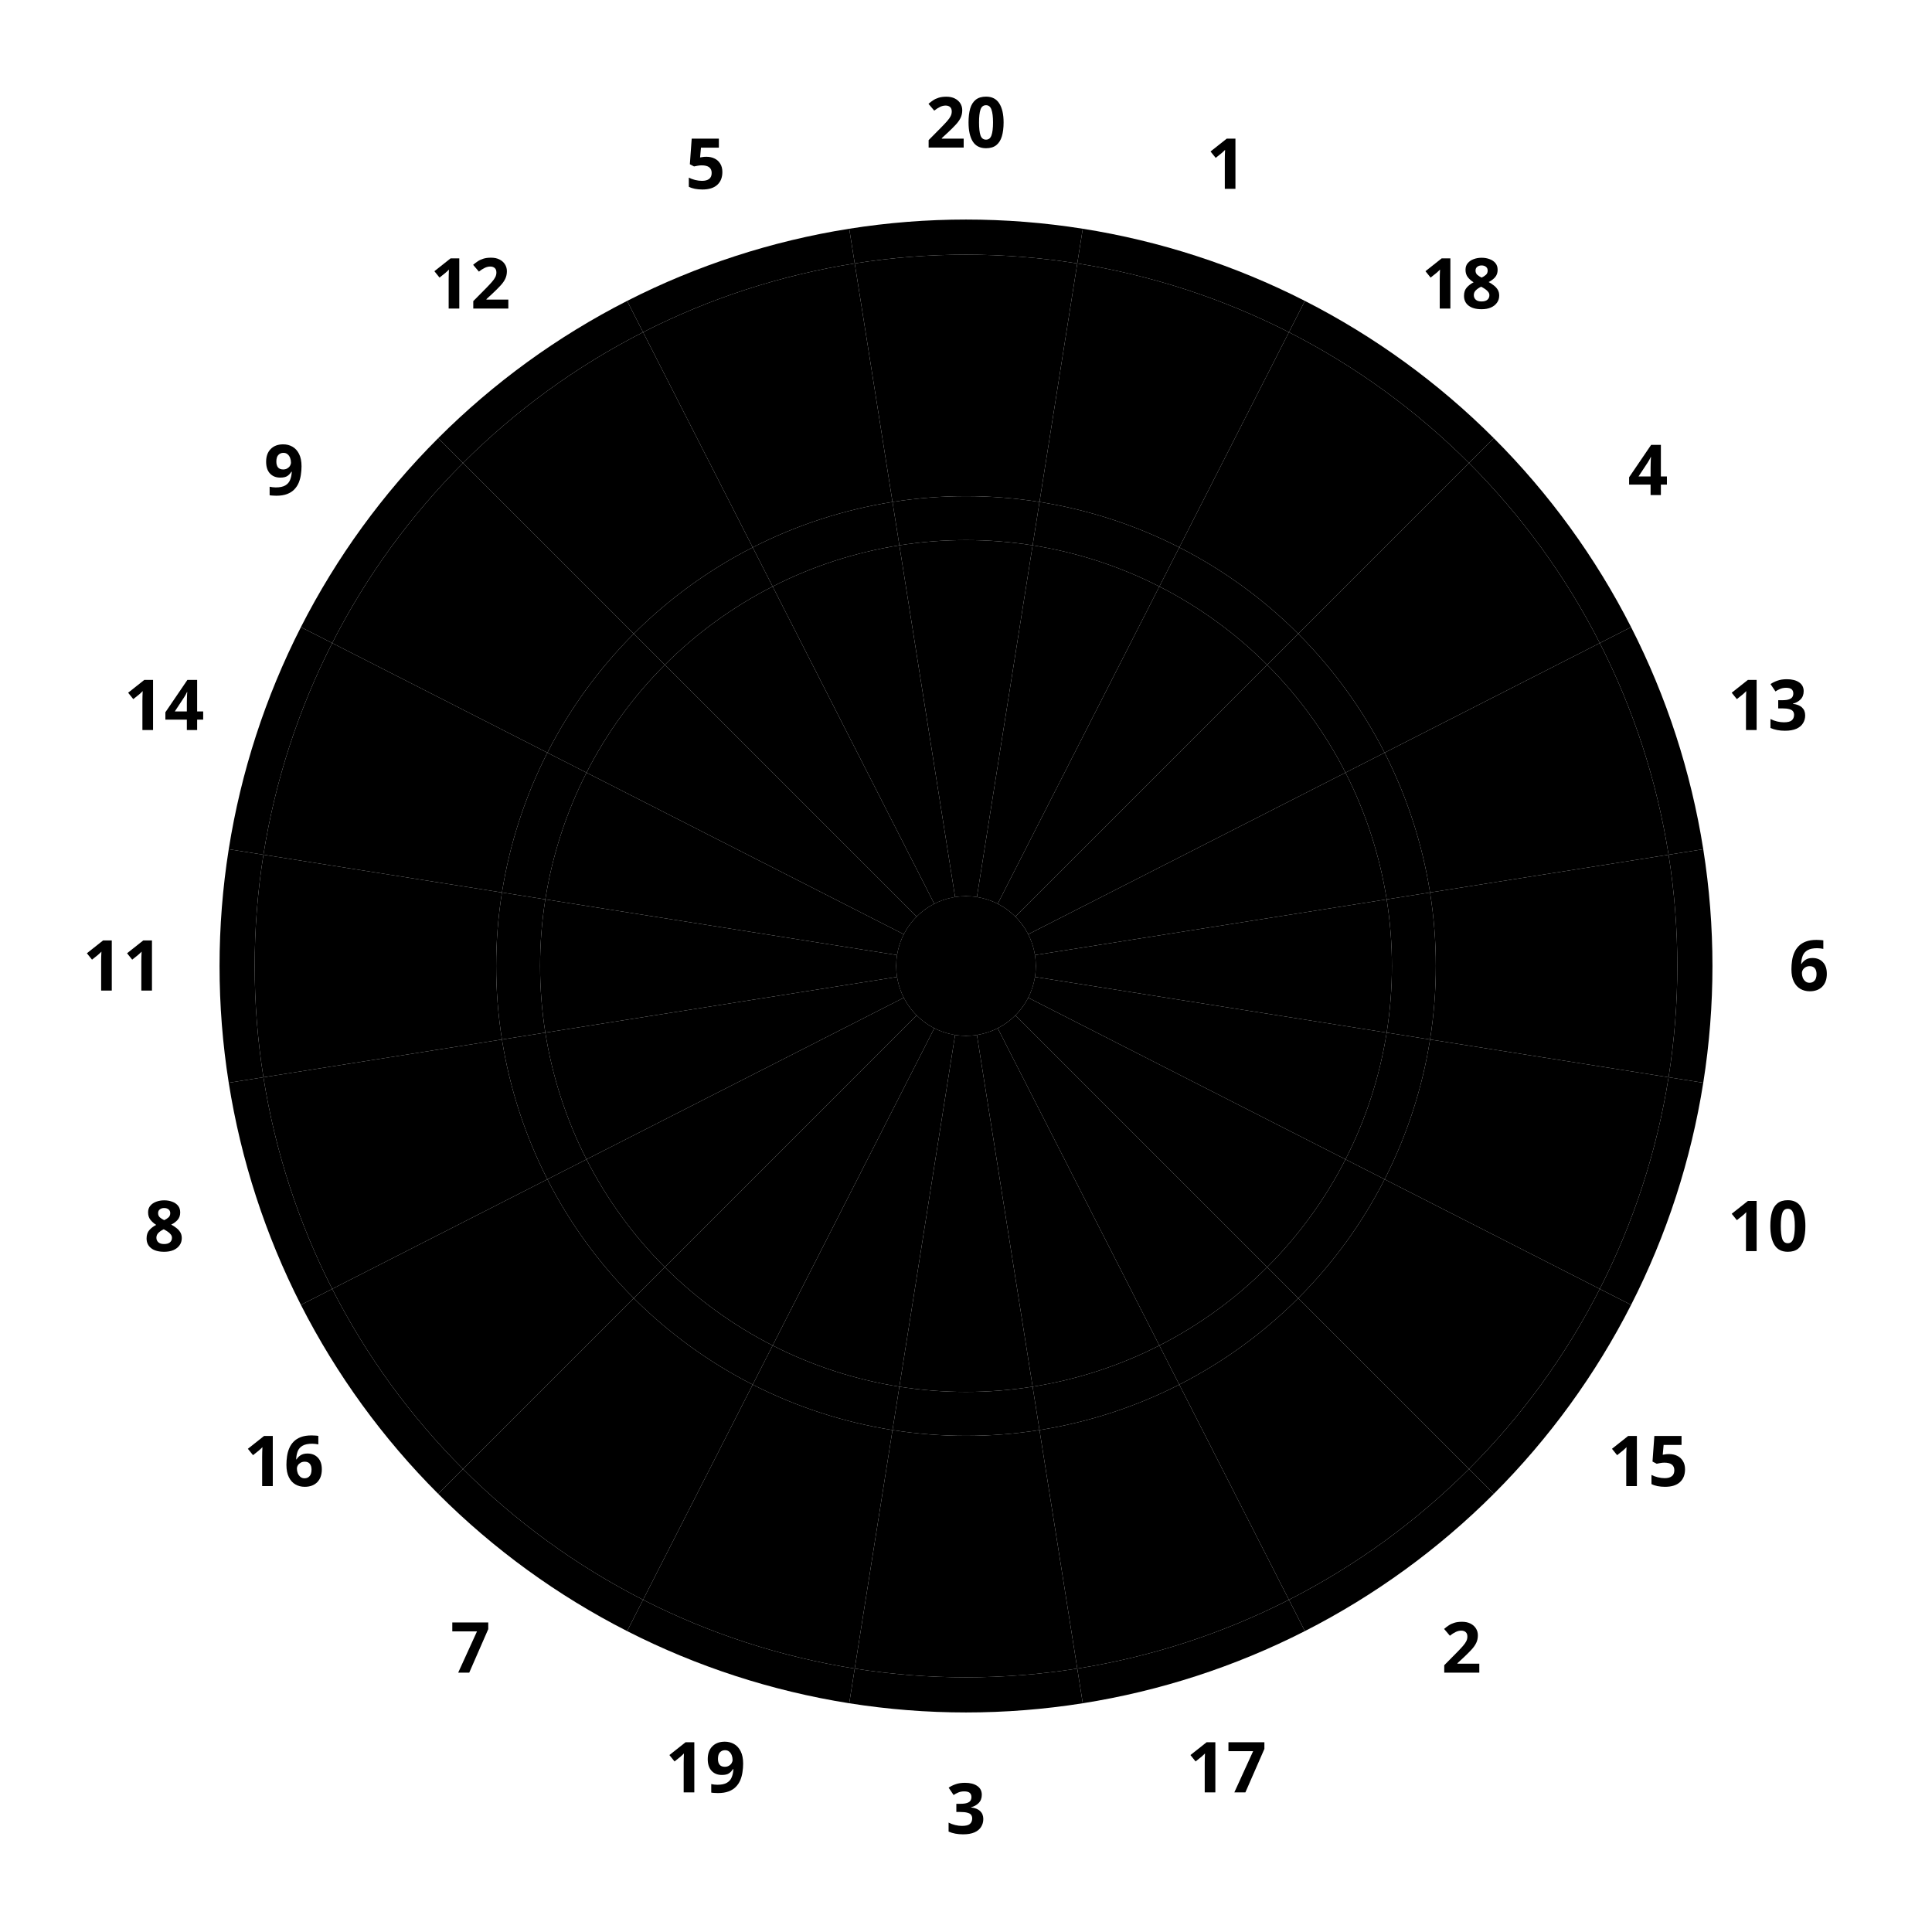
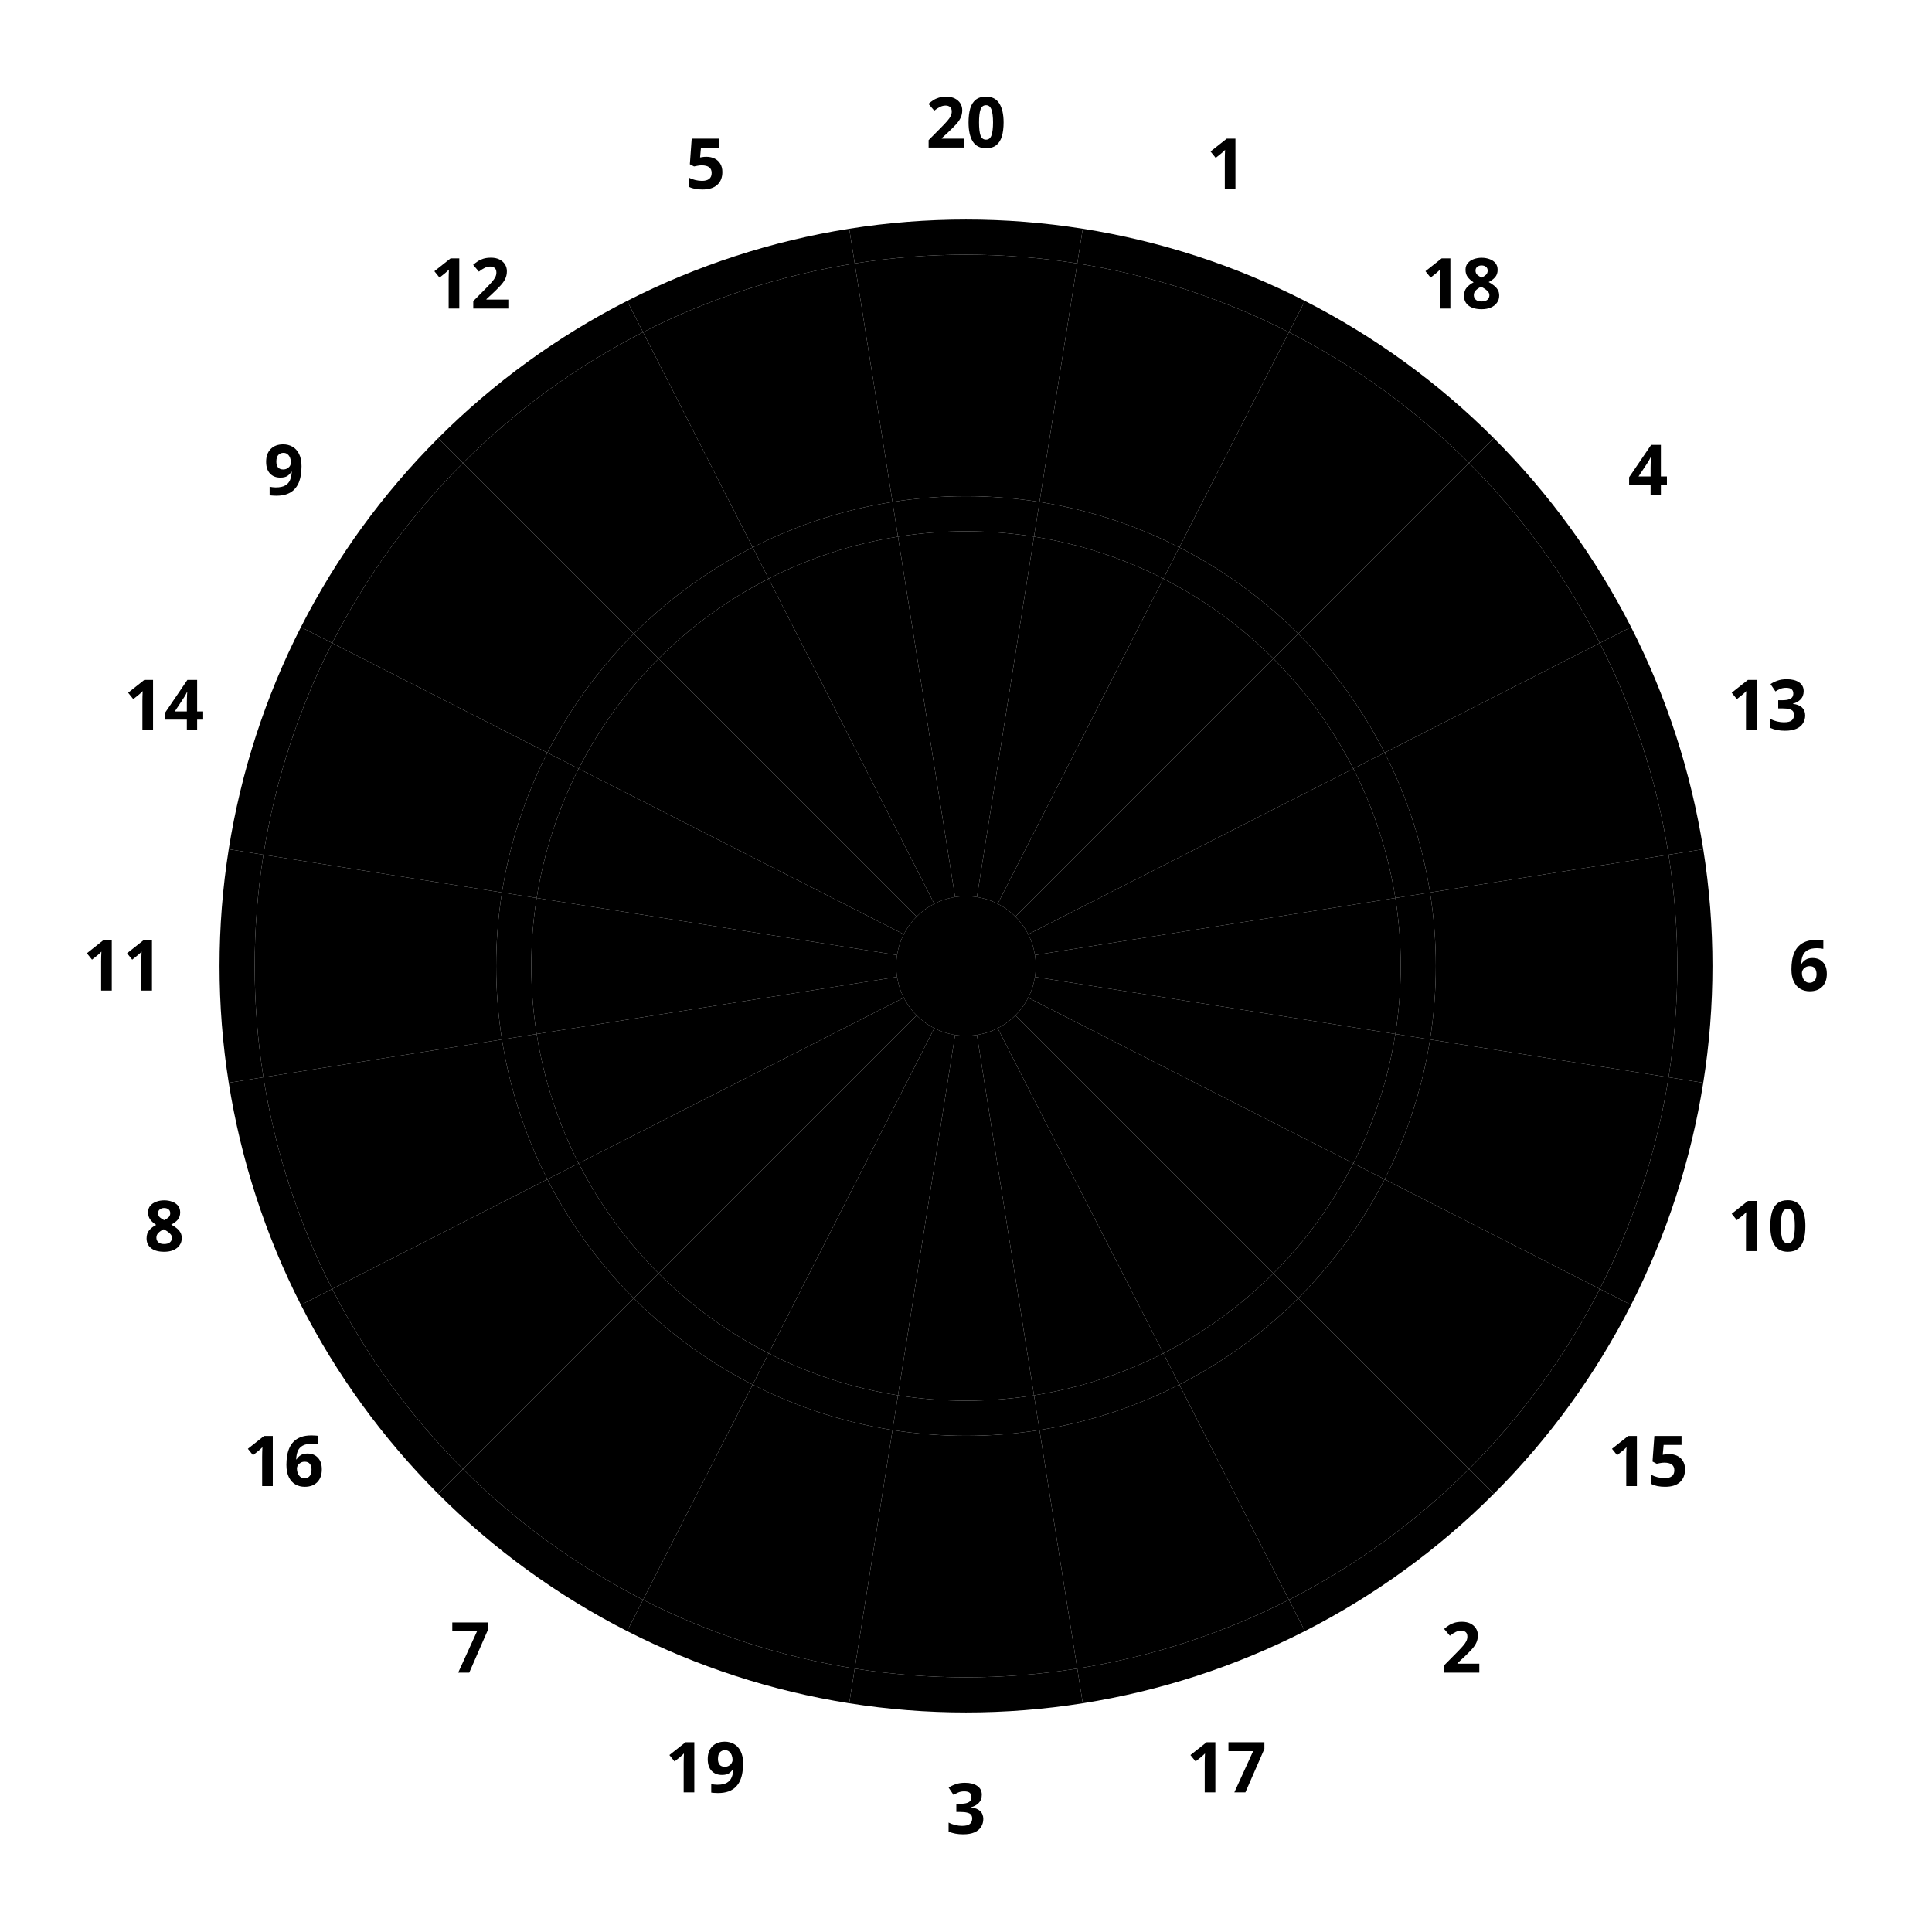
<svg width="1em" height="1em" viewBox="-220,-220,440,440" style="max-width: 100%; height: auto; display: block; margin: auto">
  <g class="dartboard-group">
    <g class="segment dark" id="twenty">
      <path d="M-25.342,-160.006A162,162,0,0,1,25.342,-160.006L16.738,-105.683A107,107,0,0,0,-16.738,-105.683Z" class="single big" />
-       <path d="M-15.174,-95.806A97,97,0,0,1,15.174,-95.806L2.487,-15.704A15.9,15.9,0,0,0,-2.487,-15.704Z" class="single small" />
-       <path d="M-16.738,-105.683A107,107,0,0,1,16.738,-105.683L15.174,-95.806A97,97,0,0,0,-15.174,-95.806Z" class="multiplier treble" />
+       <path d="M-15.487,-97.781A99,99,0,0,1,15.487,-97.781L2.487,-15.704A15.9,15.9,0,0,0,-2.487,-15.704Z" class="single small" />
+       <path d="M-16.738,-105.683A107,107,0,0,1,16.738,-105.683L15.487,-97.781A99,99,0,0,0,-15.487,-97.781Z" class="multiplier treble" />
      <path d="M-26.594,-167.907A170,170,0,0,1,26.594,-167.907L25.342,-160.006A162,162,0,0,0,-25.342,-160.006Z" class="multiplier double" />
      <text x="0" y="-192" dy="0.35em" text-anchor="middle" font-size="16px" font-weight="bold" font-family="sans-serif">
        20
      </text>
    </g>
    <g class="segment light" id="one">
      <path d="M25.342,-160.006A162,162,0,0,1,73.546,-144.343L48.577,-95.338A107,107,0,0,0,16.738,-105.683Z" class="single big" />
-       <path d="M15.174,-95.806A97,97,0,0,1,44.037,-86.428L7.218,-14.167A15.9,15.9,0,0,0,2.487,-15.704Z" class="single small" />
-       <path d="M16.738,-105.683A107,107,0,0,1,48.577,-95.338L44.037,-86.428A97,97,0,0,0,15.174,-95.806Z" class="multiplier treble" />
+       <path d="M15.487,-97.781A99,99,0,0,1,44.945,-88.21L7.218,-14.167A15.9,15.9,0,0,0,2.487,-15.704Z" class="single small" />
+       <path d="M16.738,-105.683A107,107,0,0,1,48.577,-95.338L44.945,-88.21A99,99,0,0,0,15.487,-97.781Z" class="multiplier treble" />
      <path d="M26.594,-167.907A170,170,0,0,1,77.178,-151.471L73.546,-144.343A162,162,0,0,0,25.342,-160.006Z" class="multiplier double" />
      <text x="59.331" y="-182.603" dy="0.35em" text-anchor="middle" font-size="16px" font-weight="bold" font-family="sans-serif">
        1
      </text>
    </g>
    <g class="segment dark" id="eighteen">
      <path d="M73.546,-144.343A162,162,0,0,1,114.551,-114.551L75.66,-75.66A107,107,0,0,0,48.577,-95.338Z" class="single big" />
-       <path d="M44.037,-86.428A97,97,0,0,1,68.589,-68.589L11.243,-11.243A15.9,15.9,0,0,0,7.218,-14.167Z" class="single small" />
-       <path d="M48.577,-95.338A107,107,0,0,1,75.66,-75.66L68.589,-68.589A97,97,0,0,0,44.037,-86.428Z" class="multiplier treble" />
+       <path d="M44.945,-88.21A99,99,0,0,1,70.004,-70.004L11.243,-11.243A15.9,15.9,0,0,0,7.218,-14.167Z" class="single small" />
+       <path d="M48.577,-95.338A107,107,0,0,1,75.66,-75.66L70.004,-70.004A99,99,0,0,0,44.945,-88.21Z" class="multiplier treble" />
      <path d="M77.178,-151.471A170,170,0,0,1,120.208,-120.208L114.551,-114.551A162,162,0,0,0,73.546,-144.343Z" class="multiplier double" />
      <text x="112.855" y="-155.331" dy="0.35em" text-anchor="middle" font-size="16px" font-weight="bold" font-family="sans-serif">
        18
      </text>
    </g>
    <g class="segment light" id="four">
      <path d="M114.551,-114.551A162,162,0,0,1,144.343,-73.546L95.338,-48.577A107,107,0,0,0,75.66,-75.66Z" class="single big" />
-       <path d="M68.589,-68.589A97,97,0,0,1,86.428,-44.037L14.167,-7.218A15.9,15.9,0,0,0,11.243,-11.243Z" class="single small" />
-       <path d="M75.66,-75.66A107,107,0,0,1,95.338,-48.577L86.428,-44.037A97,97,0,0,0,68.589,-68.589Z" class="multiplier treble" />
+       <path d="M70.004,-70.004A99,99,0,0,1,88.21,-44.945L14.167,-7.218A15.9,15.9,0,0,0,11.243,-11.243Z" class="single small" />
+       <path d="M75.66,-75.66A107,107,0,0,1,95.338,-48.577L88.21,-44.945A99,99,0,0,0,70.004,-70.004Z" class="multiplier treble" />
      <path d="M120.208,-120.208A170,170,0,0,1,151.471,-77.178L144.343,-73.546A162,162,0,0,0,114.551,-114.551Z" class="multiplier double" />
      <text x="155.331" y="-112.855" dy="0.35em" text-anchor="middle" font-size="16px" font-weight="bold" font-family="sans-serif">
        4
      </text>
    </g>
    <g class="segment dark" id="thirteen">
      <path d="M144.343,-73.546A162,162,0,0,1,160.006,-25.342L105.683,-16.738A107,107,0,0,0,95.338,-48.577Z" class="single big" />
-       <path d="M86.428,-44.037A97,97,0,0,1,95.806,-15.174L15.704,-2.487A15.9,15.9,0,0,0,14.167,-7.218Z" class="single small" />
-       <path d="M95.338,-48.577A107,107,0,0,1,105.683,-16.738L95.806,-15.174A97,97,0,0,0,86.428,-44.037Z" class="multiplier treble" />
+       <path d="M88.21,-44.945A99,99,0,0,1,97.781,-15.487L15.704,-2.487A15.9,15.9,0,0,0,14.167,-7.218Z" class="single small" />
+       <path d="M95.338,-48.577A107,107,0,0,1,105.683,-16.738L97.781,-15.487A99,99,0,0,0,88.21,-44.945Z" class="multiplier treble" />
      <path d="M151.471,-77.178A170,170,0,0,1,167.907,-26.594L160.006,-25.342A162,162,0,0,0,144.343,-73.546Z" class="multiplier double" />
      <text x="182.603" y="-59.331" dy="0.35em" text-anchor="middle" font-size="16px" font-weight="bold" font-family="sans-serif">
        13
      </text>
    </g>
    <g class="segment light" id="six">
      <path d="M160.006,-25.342A162,162,0,0,1,160.006,25.342L105.683,16.738A107,107,0,0,0,105.683,-16.738Z" class="single big" />
-       <path d="M95.806,-15.174A97,97,0,0,1,95.806,15.174L15.704,2.487A15.9,15.9,0,0,0,15.704,-2.487Z" class="single small" />
-       <path d="M105.683,-16.738A107,107,0,0,1,105.683,16.738L95.806,15.174A97,97,0,0,0,95.806,-15.174Z" class="multiplier treble" />
+       <path d="M97.781,-15.487A99,99,0,0,1,97.781,15.487L15.704,2.487A15.9,15.9,0,0,0,15.704,-2.487Z" class="single small" />
+       <path d="M105.683,-16.738A107,107,0,0,1,105.683,16.738L97.781,15.487A99,99,0,0,0,97.781,-15.487Z" class="multiplier treble" />
      <path d="M167.907,-26.594A170,170,0,0,1,167.907,26.594L160.006,25.342A162,162,0,0,0,160.006,-25.342Z" class="multiplier double" />
      <text x="192" y="-1.175660927181459e-14" dy="0.35em" text-anchor="middle" font-size="16px" font-weight="bold" font-family="sans-serif">
        6
      </text>
    </g>
    <g class="segment dark" id="ten">
      <path d="M160.006,25.342A162,162,0,0,1,144.343,73.546L95.338,48.577A107,107,0,0,0,105.683,16.738Z" class="single big" />
-       <path d="M95.806,15.174A97,97,0,0,1,86.428,44.037L14.167,7.218A15.9,15.9,0,0,0,15.704,2.487Z" class="single small" />
-       <path d="M105.683,16.738A107,107,0,0,1,95.338,48.577L86.428,44.037A97,97,0,0,0,95.806,15.174Z" class="multiplier treble" />
+       <path d="M97.781,15.487A99,99,0,0,1,88.21,44.945L14.167,7.218A15.9,15.9,0,0,0,15.704,2.487Z" class="single small" />
+       <path d="M105.683,16.738A107,107,0,0,1,95.338,48.577L88.21,44.945A99,99,0,0,0,97.781,15.487Z" class="multiplier treble" />
      <path d="M167.907,26.594A170,170,0,0,1,151.471,77.178L144.343,73.546A162,162,0,0,0,160.006,25.342Z" class="multiplier double" />
      <text x="182.603" y="59.331" dy="0.35em" text-anchor="middle" font-size="16px" font-weight="bold" font-family="sans-serif">
        10
      </text>
    </g>
    <g class="segment light" id="fifteen">
      <path d="M144.343,73.546A162,162,0,0,1,114.551,114.551L75.66,75.66A107,107,0,0,0,95.338,48.577Z" class="single big" />
-       <path d="M86.428,44.037A97,97,0,0,1,68.589,68.589L11.243,11.243A15.9,15.9,0,0,0,14.167,7.218Z" class="single small" />
-       <path d="M95.338,48.577A107,107,0,0,1,75.66,75.66L68.589,68.589A97,97,0,0,0,86.428,44.037Z" class="multiplier treble" />
+       <path d="M88.21,44.945A99,99,0,0,1,70.004,70.004L11.243,11.243A15.9,15.9,0,0,0,14.167,7.218Z" class="single small" />
+       <path d="M95.338,48.577A107,107,0,0,1,75.66,75.66L70.004,70.004A99,99,0,0,0,88.21,44.945Z" class="multiplier treble" />
      <path d="M151.471,77.178A170,170,0,0,1,120.208,120.208L114.551,114.551A162,162,0,0,0,144.343,73.546Z" class="multiplier double" />
      <text x="155.331" y="112.855" dy="0.35em" text-anchor="middle" font-size="16px" font-weight="bold" font-family="sans-serif">
        15
      </text>
    </g>
    <g class="segment dark" id="two">
      <path d="M114.551,114.551A162,162,0,0,1,73.546,144.343L48.577,95.338A107,107,0,0,0,75.66,75.66Z" class="single big" />
-       <path d="M68.589,68.589A97,97,0,0,1,44.037,86.428L7.218,14.167A15.9,15.9,0,0,0,11.243,11.243Z" class="single small" />
-       <path d="M75.66,75.66A107,107,0,0,1,48.577,95.338L44.037,86.428A97,97,0,0,0,68.589,68.589Z" class="multiplier treble" />
+       <path d="M70.004,70.004A99,99,0,0,1,44.945,88.21L7.218,14.167A15.9,15.9,0,0,0,11.243,11.243Z" class="single small" />
+       <path d="M75.66,75.66A107,107,0,0,1,48.577,95.338L44.945,88.21A99,99,0,0,0,70.004,70.004Z" class="multiplier treble" />
      <path d="M120.208,120.208A170,170,0,0,1,77.178,151.471L73.546,144.343A162,162,0,0,0,114.551,114.551Z" class="multiplier double" />
      <text x="112.855" y="155.331" dy="0.35em" text-anchor="middle" font-size="16px" font-weight="bold" font-family="sans-serif">
        2
      </text>
    </g>
    <g class="segment light" id="seventeen">
      <path d="M73.546,144.343A162,162,0,0,1,25.342,160.006L16.738,105.683A107,107,0,0,0,48.577,95.338Z" class="single big" />
-       <path d="M44.037,86.428A97,97,0,0,1,15.174,95.806L2.487,15.704A15.9,15.9,0,0,0,7.218,14.167Z" class="single small" />
-       <path d="M48.577,95.338A107,107,0,0,1,16.738,105.683L15.174,95.806A97,97,0,0,0,44.037,86.428Z" class="multiplier treble" />
+       <path d="M44.945,88.21A99,99,0,0,1,15.487,97.781L2.487,15.704A15.9,15.9,0,0,0,7.218,14.167Z" class="single small" />
+       <path d="M48.577,95.338A107,107,0,0,1,16.738,105.683L15.487,97.781A99,99,0,0,0,44.945,88.21Z" class="multiplier treble" />
      <path d="M77.178,151.471A170,170,0,0,1,26.594,167.907L25.342,160.006A162,162,0,0,0,73.546,144.343Z" class="multiplier double" />
      <text x="59.331" y="182.603" dy="0.35em" text-anchor="middle" font-size="16px" font-weight="bold" font-family="sans-serif">
        17
      </text>
    </g>
    <g class="segment dark" id="three">
      <path d="M25.342,160.006A162,162,0,0,1,-25.342,160.006L-16.738,105.683A107,107,0,0,0,16.738,105.683Z" class="single big" />
-       <path d="M15.174,95.806A97,97,0,0,1,-15.174,95.806L-2.487,15.704A15.9,15.9,0,0,0,2.487,15.704Z" class="single small" />
-       <path d="M16.738,105.683A107,107,0,0,1,-16.738,105.683L-15.174,95.806A97,97,0,0,0,15.174,95.806Z" class="multiplier treble" />
+       <path d="M15.487,97.781A99,99,0,0,1,-15.487,97.781L-2.487,15.704A15.9,15.9,0,0,0,2.487,15.704Z" class="single small" />
+       <path d="M16.738,105.683A107,107,0,0,1,-16.738,105.683L-15.487,97.781A99,99,0,0,0,15.487,97.781Z" class="multiplier treble" />
      <path d="M26.594,167.907A170,170,0,0,1,-26.594,167.907L-25.342,160.006A162,162,0,0,0,25.342,160.006Z" class="multiplier double" />
      <text x="2.351321854362918e-14" y="192" dy="0.35em" text-anchor="middle" font-size="16px" font-weight="bold" font-family="sans-serif">
        3
      </text>
    </g>
    <g class="segment light" id="nineteen">
      <path d="M-25.342,160.006A162,162,0,0,1,-73.546,144.343L-48.577,95.338A107,107,0,0,0,-16.738,105.683Z" class="single big" />
-       <path d="M-15.174,95.806A97,97,0,0,1,-44.037,86.428L-7.218,14.167A15.9,15.9,0,0,0,-2.487,15.704Z" class="single small" />
-       <path d="M-16.738,105.683A107,107,0,0,1,-48.577,95.338L-44.037,86.428A97,97,0,0,0,-15.174,95.806Z" class="multiplier treble" />
+       <path d="M-15.487,97.781A99,99,0,0,1,-44.945,88.21L-7.218,14.167A15.9,15.9,0,0,0,-2.487,15.704Z" class="single small" />
+       <path d="M-16.738,105.683A107,107,0,0,1,-48.577,95.338L-44.945,88.21A99,99,0,0,0,-15.487,97.781Z" class="multiplier treble" />
      <path d="M-26.594,167.907A170,170,0,0,1,-77.178,151.471L-73.546,144.343A162,162,0,0,0,-25.342,160.006Z" class="multiplier double" />
      <text x="-59.331" y="182.603" dy="0.35em" text-anchor="middle" font-size="16px" font-weight="bold" font-family="sans-serif">
        19
      </text>
    </g>
    <g class="segment dark" id="seven">
      <path d="M-73.546,144.343A162,162,0,0,1,-114.551,114.551L-75.66,75.66A107,107,0,0,0,-48.577,95.338Z" class="single big" />
-       <path d="M-44.037,86.428A97,97,0,0,1,-68.589,68.589L-11.243,11.243A15.9,15.9,0,0,0,-7.218,14.167Z" class="single small" />
-       <path d="M-48.577,95.338A107,107,0,0,1,-75.66,75.66L-68.589,68.589A97,97,0,0,0,-44.037,86.428Z" class="multiplier treble" />
+       <path d="M-44.945,88.21A99,99,0,0,1,-70.004,70.004L-11.243,11.243A15.9,15.9,0,0,0,-7.218,14.167Z" class="single small" />
+       <path d="M-48.577,95.338A107,107,0,0,1,-75.66,75.66L-70.004,70.004A99,99,0,0,0,-44.945,88.21Z" class="multiplier treble" />
      <path d="M-77.178,151.471A170,170,0,0,1,-120.208,120.208L-114.551,114.551A162,162,0,0,0,-73.546,144.343Z" class="multiplier double" />
      <text x="-112.855" y="155.331" dy="0.35em" text-anchor="middle" font-size="16px" font-weight="bold" font-family="sans-serif">
        7
      </text>
    </g>
    <g class="segment light" id="sixteen">
      <path d="M-114.551,114.551A162,162,0,0,1,-144.343,73.546L-95.338,48.577A107,107,0,0,0,-75.66,75.66Z" class="single big" />
-       <path d="M-68.589,68.589A97,97,0,0,1,-86.428,44.037L-14.167,7.218A15.9,15.9,0,0,0,-11.243,11.243Z" class="single small" />
-       <path d="M-75.66,75.66A107,107,0,0,1,-95.338,48.577L-86.428,44.037A97,97,0,0,0,-68.589,68.589Z" class="multiplier treble" />
+       <path d="M-70.004,70.004A99,99,0,0,1,-88.21,44.945L-14.167,7.218A15.9,15.9,0,0,0,-11.243,11.243Z" class="single small" />
+       <path d="M-75.66,75.66A107,107,0,0,1,-95.338,48.577L-88.21,44.945A99,99,0,0,0,-70.004,70.004Z" class="multiplier treble" />
      <path d="M-120.208,120.208A170,170,0,0,1,-151.471,77.178L-144.343,73.546A162,162,0,0,0,-114.551,114.551Z" class="multiplier double" />
      <text x="-155.331" y="112.855" dy="0.35em" text-anchor="middle" font-size="16px" font-weight="bold" font-family="sans-serif">
        16
      </text>
    </g>
    <g class="segment dark" id="eight">
      <path d="M-144.343,73.546A162,162,0,0,1,-160.006,25.342L-105.683,16.738A107,107,0,0,0,-95.338,48.577Z" class="single big" />
-       <path d="M-86.428,44.037A97,97,0,0,1,-95.806,15.174L-15.704,2.487A15.9,15.9,0,0,0,-14.167,7.218Z" class="single small" />
-       <path d="M-95.338,48.577A107,107,0,0,1,-105.683,16.738L-95.806,15.174A97,97,0,0,0,-86.428,44.037Z" class="multiplier treble" />
+       <path d="M-88.21,44.945A99,99,0,0,1,-97.781,15.487L-15.704,2.487A15.9,15.9,0,0,0,-14.167,7.218Z" class="single small" />
+       <path d="M-95.338,48.577A107,107,0,0,1,-105.683,16.738L-97.781,15.487A99,99,0,0,0,-88.21,44.945Z" class="multiplier treble" />
      <path d="M-151.471,77.178A170,170,0,0,1,-167.907,26.594L-160.006,25.342A162,162,0,0,0,-144.343,73.546Z" class="multiplier double" />
      <text x="-182.603" y="59.331" dy="0.35em" text-anchor="middle" font-size="16px" font-weight="bold" font-family="sans-serif">
        8
      </text>
    </g>
    <g class="segment light" id="eleven">
      <path d="M-160.006,25.342A162,162,0,0,1,-160.006,-25.342L-105.683,-16.738A107,107,0,0,0,-105.683,16.738Z" class="single big" />
-       <path d="M-95.806,15.174A97,97,0,0,1,-95.806,-15.174L-15.704,-2.487A15.9,15.9,0,0,0,-15.704,2.487Z" class="single small" />
-       <path d="M-105.683,16.738A107,107,0,0,1,-105.683,-16.738L-95.806,-15.174A97,97,0,0,0,-95.806,15.174Z" class="multiplier treble" />
+       <path d="M-97.781,15.487A99,99,0,0,1,-97.781,-15.487L-15.704,-2.487A15.9,15.9,0,0,0,-15.704,2.487Z" class="single small" />
+       <path d="M-105.683,16.738A107,107,0,0,1,-105.683,-16.738L-97.781,-15.487A99,99,0,0,0,-97.781,15.487Z" class="multiplier treble" />
      <path d="M-167.907,26.594A170,170,0,0,1,-167.907,-26.594L-160.006,-25.342A162,162,0,0,0,-160.006,25.342Z" class="multiplier double" />
      <text x="-192" y="3.5269827815443773e-14" dy="0.35em" text-anchor="middle" font-size="16px" font-weight="bold" font-family="sans-serif">
        11
      </text>
    </g>
    <g class="segment dark" id="fourteen">
      <path d="M-160.006,-25.342A162,162,0,0,1,-144.343,-73.546L-95.338,-48.577A107,107,0,0,0,-105.683,-16.738Z" class="single big" />
-       <path d="M-95.806,-15.174A97,97,0,0,1,-86.428,-44.037L-14.167,-7.218A15.9,15.9,0,0,0,-15.704,-2.487Z" class="single small" />
-       <path d="M-105.683,-16.738A107,107,0,0,1,-95.338,-48.577L-86.428,-44.037A97,97,0,0,0,-95.806,-15.174Z" class="multiplier treble" />
+       <path d="M-97.781,-15.487A99,99,0,0,1,-88.21,-44.945L-14.167,-7.218A15.9,15.9,0,0,0,-15.704,-2.487Z" class="single small" />
+       <path d="M-105.683,-16.738A107,107,0,0,1,-95.338,-48.577L-88.21,-44.945A99,99,0,0,0,-97.781,-15.487Z" class="multiplier treble" />
      <path d="M-167.907,-26.594A170,170,0,0,1,-151.471,-77.178L-144.343,-73.546A162,162,0,0,0,-160.006,-25.342Z" class="multiplier double" />
      <text x="-182.603" y="-59.331" dy="0.35em" text-anchor="middle" font-size="16px" font-weight="bold" font-family="sans-serif">
        14
      </text>
    </g>
    <g class="segment light" id="nine">
      <path d="M-144.343,-73.546A162,162,0,0,1,-114.551,-114.551L-75.66,-75.66A107,107,0,0,0,-95.338,-48.577Z" class="single big" />
-       <path d="M-86.428,-44.037A97,97,0,0,1,-68.589,-68.589L-11.243,-11.243A15.9,15.9,0,0,0,-14.167,-7.218Z" class="single small" />
-       <path d="M-95.338,-48.577A107,107,0,0,1,-75.66,-75.66L-68.589,-68.589A97,97,0,0,0,-86.428,-44.037Z" class="multiplier treble" />
+       <path d="M-88.21,-44.945A99,99,0,0,1,-70.004,-70.004L-11.243,-11.243A15.9,15.9,0,0,0,-14.167,-7.218Z" class="single small" />
+       <path d="M-95.338,-48.577A107,107,0,0,1,-75.66,-75.66L-70.004,-70.004A99,99,0,0,0,-88.21,-44.945Z" class="multiplier treble" />
      <path d="M-151.471,-77.178A170,170,0,0,1,-120.208,-120.208L-114.551,-114.551A162,162,0,0,0,-144.343,-73.546Z" class="multiplier double" />
      <text x="-155.331" y="-112.855" dy="0.35em" text-anchor="middle" font-size="16px" font-weight="bold" font-family="sans-serif">
        9
      </text>
    </g>
    <g class="segment dark" id="twelve">
      <path d="M-114.551,-114.551A162,162,0,0,1,-73.546,-144.343L-48.577,-95.338A107,107,0,0,0,-75.66,-75.66Z" class="single big" />
-       <path d="M-68.589,-68.589A97,97,0,0,1,-44.037,-86.428L-7.218,-14.167A15.9,15.9,0,0,0,-11.243,-11.243Z" class="single small" />
-       <path d="M-75.66,-75.66A107,107,0,0,1,-48.577,-95.338L-44.037,-86.428A97,97,0,0,0,-68.589,-68.589Z" class="multiplier treble" />
+       <path d="M-70.004,-70.004A99,99,0,0,1,-44.945,-88.21L-7.218,-14.167A15.9,15.9,0,0,0,-11.243,-11.243Z" class="single small" />
+       <path d="M-75.66,-75.66A107,107,0,0,1,-48.577,-95.338L-44.945,-88.21A99,99,0,0,0,-70.004,-70.004Z" class="multiplier treble" />
      <path d="M-120.208,-120.208A170,170,0,0,1,-77.178,-151.471L-73.546,-144.343A162,162,0,0,0,-114.551,-114.551Z" class="multiplier double" />
      <text x="-112.855" y="-155.331" dy="0.35em" text-anchor="middle" font-size="16px" font-weight="bold" font-family="sans-serif">
        12
      </text>
    </g>
    <g class="segment light" id="five">
      <path d="M-73.546,-144.343A162,162,0,0,1,-25.342,-160.006L-16.738,-105.683A107,107,0,0,0,-48.577,-95.338Z" class="single big" />
-       <path d="M-44.037,-86.428A97,97,0,0,1,-15.174,-95.806L-2.487,-15.704A15.9,15.9,0,0,0,-7.218,-14.167Z" class="single small" />
-       <path d="M-48.577,-95.338A107,107,0,0,1,-16.738,-105.683L-15.174,-95.806A97,97,0,0,0,-44.037,-86.428Z" class="multiplier treble" />
+       <path d="M-44.945,-88.21A99,99,0,0,1,-15.487,-97.781L-2.487,-15.704A15.9,15.9,0,0,0,-7.218,-14.167Z" class="single small" />
+       <path d="M-48.577,-95.338A107,107,0,0,1,-16.738,-105.683L-15.487,-97.781A99,99,0,0,0,-44.945,-88.21Z" class="multiplier treble" />
      <path d="M-77.178,-151.471A170,170,0,0,1,-26.594,-167.907L-25.342,-160.006A162,162,0,0,0,-73.546,-144.343Z" class="multiplier double" />
      <text x="-59.331" y="-182.603" dy="0.35em" text-anchor="middle" font-size="16px" font-weight="bold" font-family="sans-serif">
          5
        </text>
    </g>
    <g class="bullSegment">
      <circle id="singleBull" r="15.9" class="single" />
      <circle id="bullseye" class="double" r="6.35" />
    </g>
  </g>
</svg>
